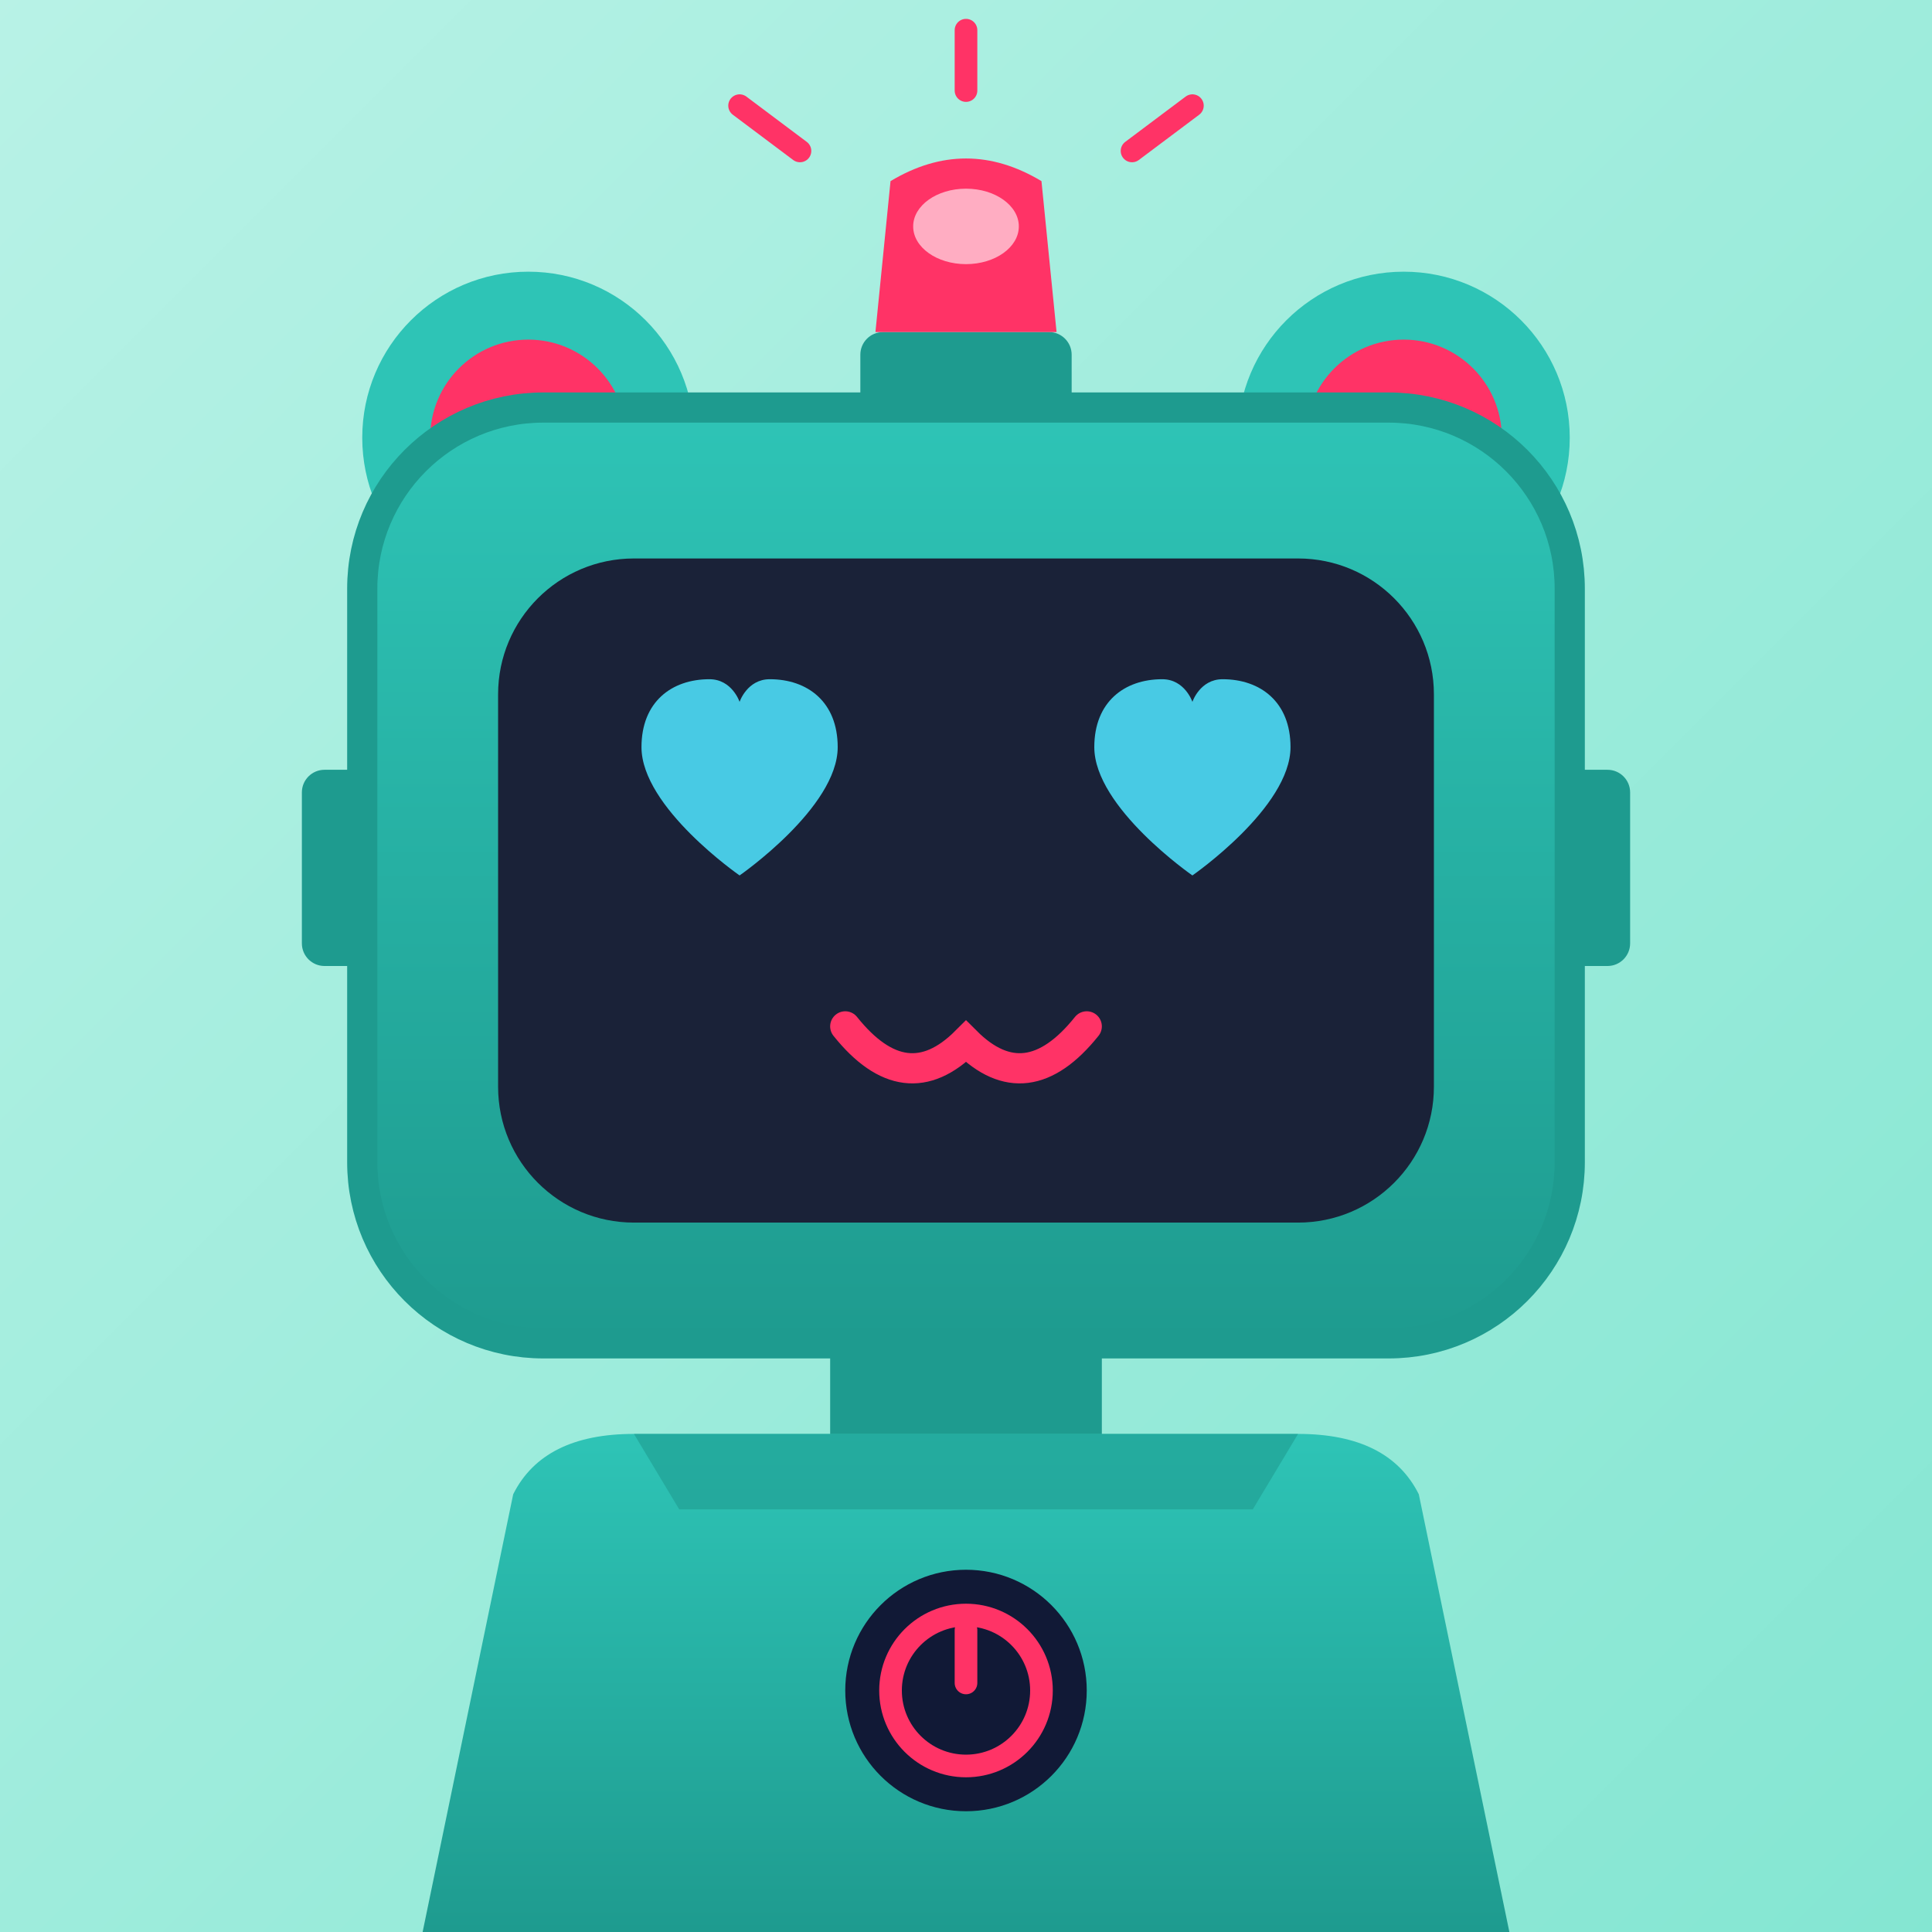
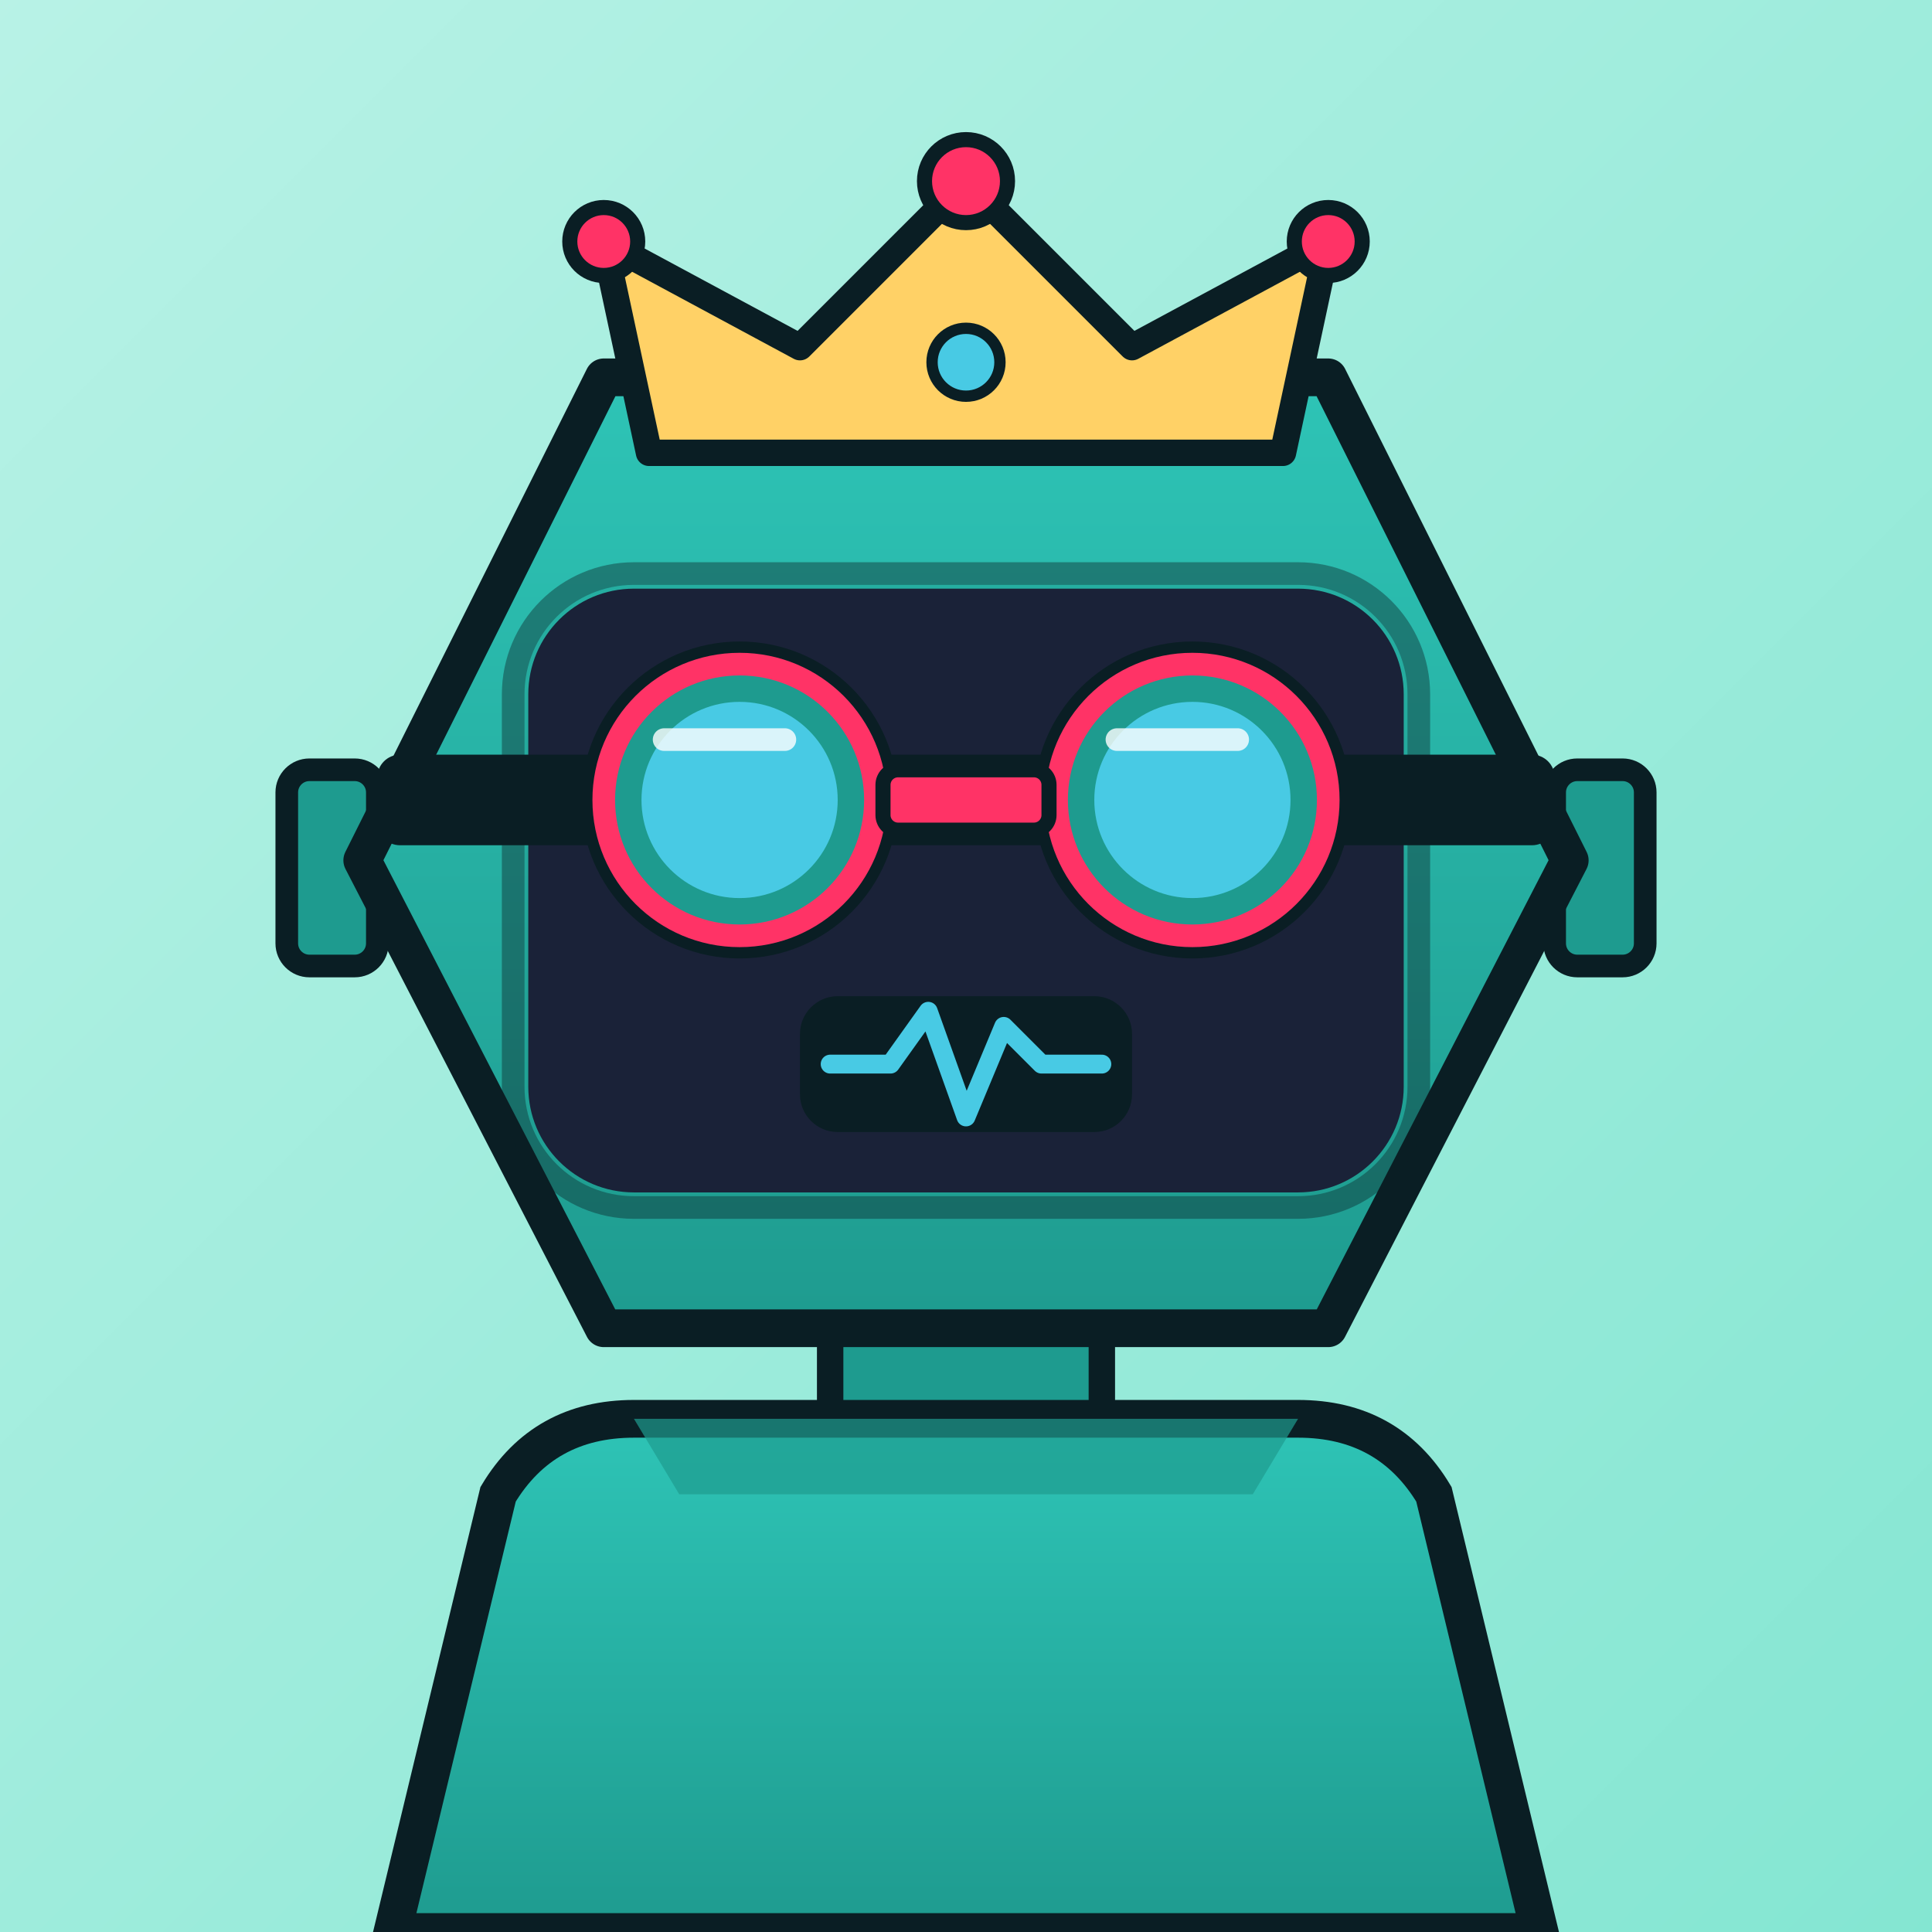
<svg xmlns="http://www.w3.org/2000/svg" viewBox="0 0 256 256" width="256" height="256">
  <defs>
    <clipPath id="avatar-clip">
      <rect x="0" y="0" width="256" height="256" />
    </clipPath>
    <linearGradient id="bg-grad-linear" x1="0%" y1="0%" x2="100%" y2="100%">
      <stop offset="0%" stop-color="#B8F2E6" />
      <stop offset="100%" stop-color="#84E6D2" />
    </linearGradient>
    <radialGradient id="bg-grad-radial" cx="50%" cy="40%" r="60%">
      <stop offset="0%" stop-color="#84E6D2" />
      <stop offset="100%" stop-color="#B8F2E6" />
    </radialGradient>
    <linearGradient id="chassis-grad" x1="0%" y1="0%" x2="0%" y2="100%">
      <stop offset="0%" stop-color="#2EC4B6" />
      <stop offset="100%" stop-color="#1E9B8F" />
    </linearGradient>
    <linearGradient id="metal-shine" x1="0%" y1="0%" x2="100%" y2="100%">
      <stop offset="0%" stop-color="#FFFFFF" stop-opacity="0.35" />
      <stop offset="50%" stop-color="#FFFFFF" stop-opacity="0.0" />
      <stop offset="100%" stop-color="#000000" stop-opacity="0.15" />
    </linearGradient>
  </defs>
  <rect x="0" y="0" width="256" height="256" fill="url(#bg-grad-linear)" />
  <g clip-path="url(#avatar-clip)">
-     <rect x="114" y="44" width="28" height="12" rx="3" fill="#1E9B8F" />
-     <path d="M 116 44 L 118 24 Q 128 18 138 24 L 140 44 Z" fill="#FF3366" />
-     <ellipse cx="128" cy="30" rx="7" ry="5" fill="#FFFFFF" opacity="0.6" />
-     <line x1="106" y1="20" x2="98" y2="14" stroke="#FF3366" stroke-width="3" stroke-linecap="round" />
-     <line x1="128" y1="12" x2="128" y2="4" stroke="#FF3366" stroke-width="3" stroke-linecap="round" />
-     <line x1="150" y1="20" x2="158" y2="14" stroke="#FF3366" stroke-width="3" stroke-linecap="round" />
-     <rect x="110" y="165" width="36" height="30" rx="5" fill="#1E9B8F" />
-     <path d="M 56 256 L 68 198 Q 72 190 84 190 L 172 190 Q 184 190 188 198 L 200 256 Z" fill="url(#chassis-grad)" />
-     <path d="M 84 190 L 172 190 L 166 200 L 90 200 Z" fill="#1E9B8F" opacity="0.6" />
-     <circle cx="128" cy="224" r="16" fill="#111936" />
-     <circle cx="128" cy="224" r="10" stroke="#FF3366" stroke-width="3" fill="none" />
-     <line x1="128" y1="216" x2="128" y2="223" stroke="#FF3366" stroke-width="3" stroke-linecap="round" />
-     <rect x="40" y="102" width="10" height="26" rx="3" fill="#1E9B8F" />
-     <rect x="206" y="102" width="10" height="26" rx="3" fill="#1E9B8F" />
-     <circle cx="70" cy="58" r="22" fill="#2EC4B6" />
-     <circle cx="70" cy="58" r="13" fill="#FF3366" />
-     <circle cx="186" cy="58" r="22" fill="#2EC4B6" />
-     <circle cx="186" cy="58" r="13" fill="#FF3366" />
-     <rect x="48" y="54" width="160" height="124" rx="24" ry="24" fill="url(#chassis-grad)" stroke="#1E9B8F" stroke-width="4" />
-     <rect x="66" y="74" width="124" height="88" rx="18" ry="18" fill="#1A2238" />
-     <path d="M 98 116 C 98 116, 85 107, 85 99 C 85 93, 89 90, 94 90 C 97 90, 98 93, 98 93 C 98 93, 99 90, 102 90 C 107 90, 111 93, 111 99 C 111 107, 98 116, 98 116 Z" fill="#48CAE4" />
-     <path d="M 158 116 C 158 116, 145 107, 145 99 C 145 93, 149 90, 154 90 C 157 90, 158 93, 158 93 C 158 93, 159 90, 162 90 C 167 90, 171 93, 171 99 C 171 107, 158 116, 158 116 Z" fill="#48CAE4" />
-     <path d="M 112 136 Q 120 146 128 138 Q 136 146 144 136" fill="none" stroke="#FF3366" stroke-width="4" stroke-linecap="round" />
+     <rect x="110" y="165" width="36" height="30" rx="5" fill="#1E9B8F" stroke="#0A1E24" stroke-width="3.5" />
+     <path d="M 52 256 L 66 198 Q 72 188 84 188 L 172 188 Q 184 188 190 198 L 204 256 Z" fill="url(#chassis-grad)" stroke="#0A1E24" stroke-width="5" />
+     <path d="M 84 188 L 172 188 L 166 198 L 90 198 Z" fill="#1E9B8F" opacity="0.7" />
+     <rect x="38" y="102" width="12" height="26" rx="3" fill="#1E9B8F" stroke="#0A1E24" stroke-width="3" />
+     <rect x="206" y="102" width="12" height="26" rx="3" fill="#1E9B8F" stroke="#0A1E24" stroke-width="3" />
+     <polygon points="80,50 176,50 208,114 176,176 80,176 48,114" fill="url(#chassis-grad)" stroke="#0A1E24" stroke-width="5" stroke-linejoin="round" />
+     <rect x="68" y="76" width="120" height="84" rx="16" ry="16" fill="#1E9B8F" opacity="0.4" stroke="#0A1E24" stroke-width="3" />
+     <rect x="70" y="78" width="116" height="80" rx="14" ry="14" fill="#1A2238" />
+     <rect x="50" y="100" width="156" height="12" rx="3" fill="#0A1E24" />
+     <circle cx="98" cy="106" r="21" fill="#0A1E24" />
+     <circle cx="98" cy="106" r="18" fill="#1E9B8F" stroke="#FF3366" stroke-width="3" />
+     <circle cx="98" cy="106" r="13" fill="#48CAE4" />
+     <line x1="88" y1="98" x2="104" y2="98" stroke="#FFFFFF" stroke-width="3" stroke-linecap="round" opacity="0.8" />
+     <circle cx="158" cy="106" r="21" fill="#0A1E24" />
+     <circle cx="158" cy="106" r="18" fill="#1E9B8F" stroke="#FF3366" stroke-width="3" />
+     <circle cx="158" cy="106" r="13" fill="#48CAE4" />
+     <line x1="148" y1="98" x2="164" y2="98" stroke="#FFFFFF" stroke-width="3" stroke-linecap="round" opacity="0.8" />
+     <rect x="117" y="102" width="22" height="8" rx="2" fill="#FF3366" stroke="#0A1E24" stroke-width="2" />
+     <rect x="106" y="132" width="44" height="18" rx="5" fill="#0A1E24" />
+     <path d="M 110 141 L 118 141 L 123 134 L 128 148 L 133 136 L 138 141 L 146 141" fill="none" stroke="#48CAE4" stroke-width="2.5" stroke-linecap="round" stroke-linejoin="round" />
+     <polygon points="86,60 80,32 106,46 128,24 150,46 176,32 170,60" fill="#FFD166" stroke="#0A1E24" stroke-width="3.5" stroke-linejoin="round" />
+     <circle cx="80" cy="32" r="4.5" fill="#FF3366" stroke="#0A1E24" stroke-width="2" />
+     <circle cx="128" cy="24" r="5.5" fill="#FF3366" stroke="#0A1E24" stroke-width="2" />
+     <circle cx="176" cy="32" r="4.5" fill="#FF3366" stroke="#0A1E24" stroke-width="2" />
+     <circle cx="128" cy="48" r="4.5" fill="#48CAE4" stroke="#0A1E24" stroke-width="1.5" />
  </g>
</svg>
